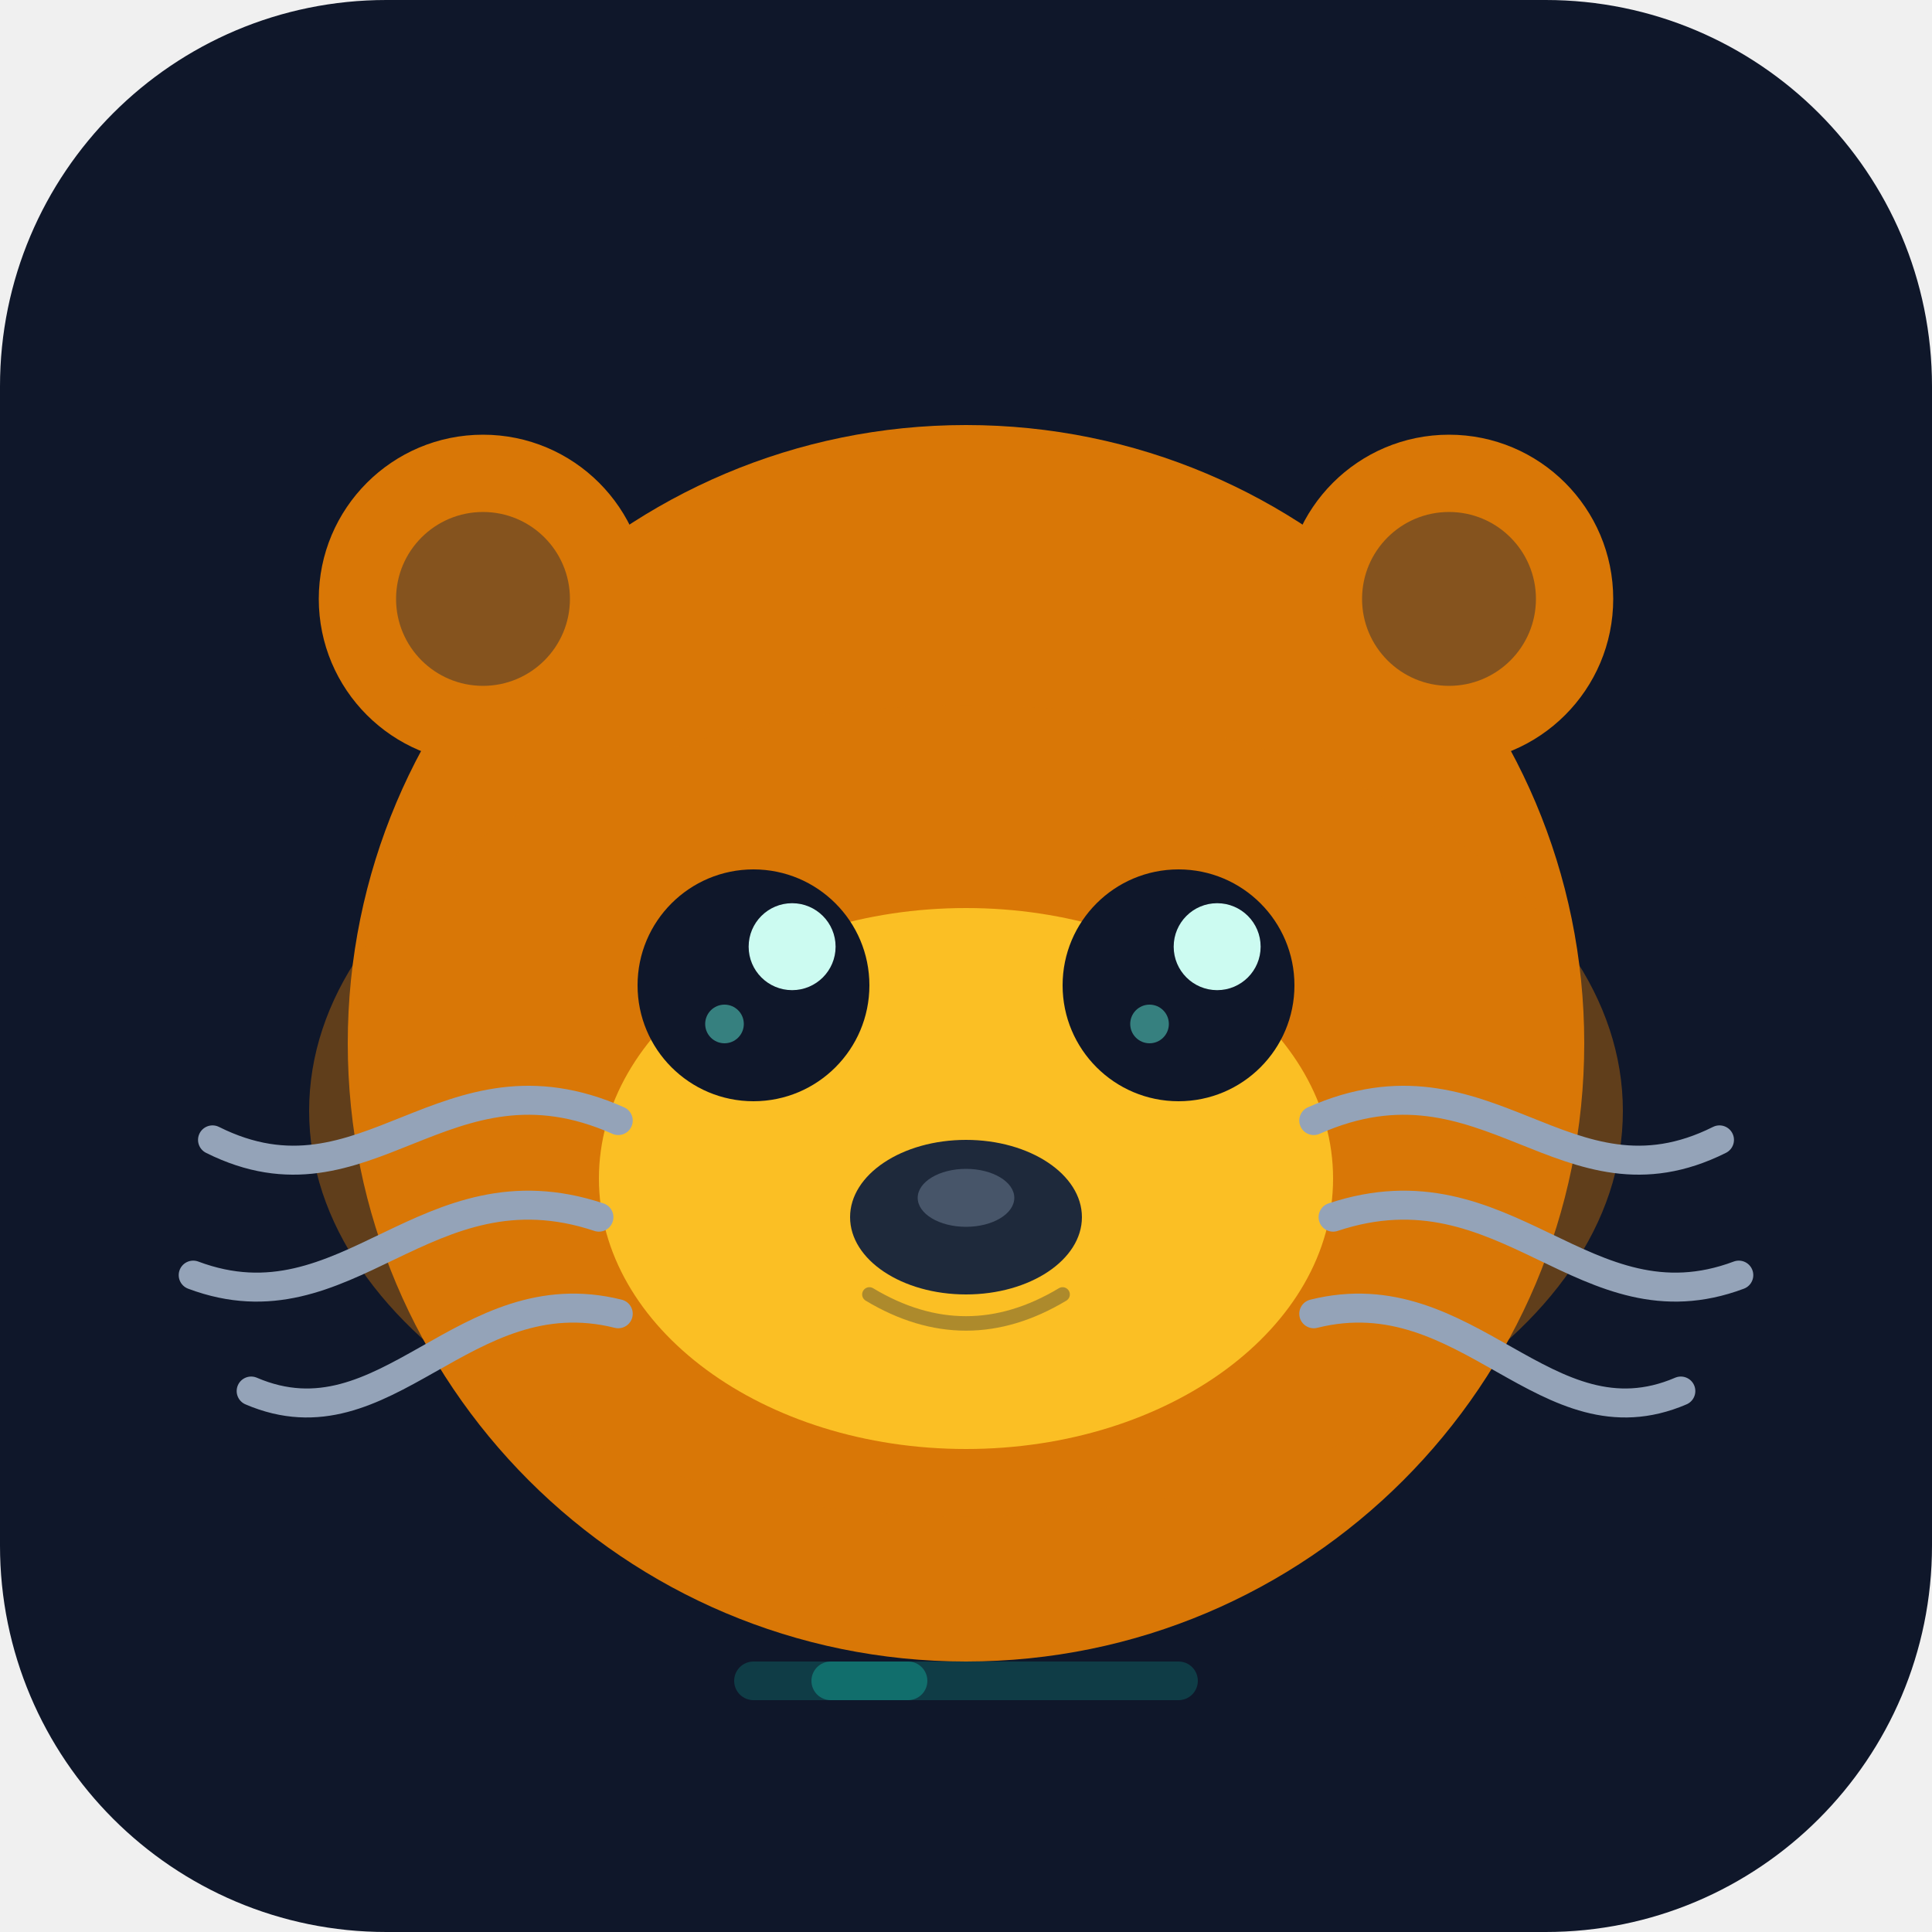
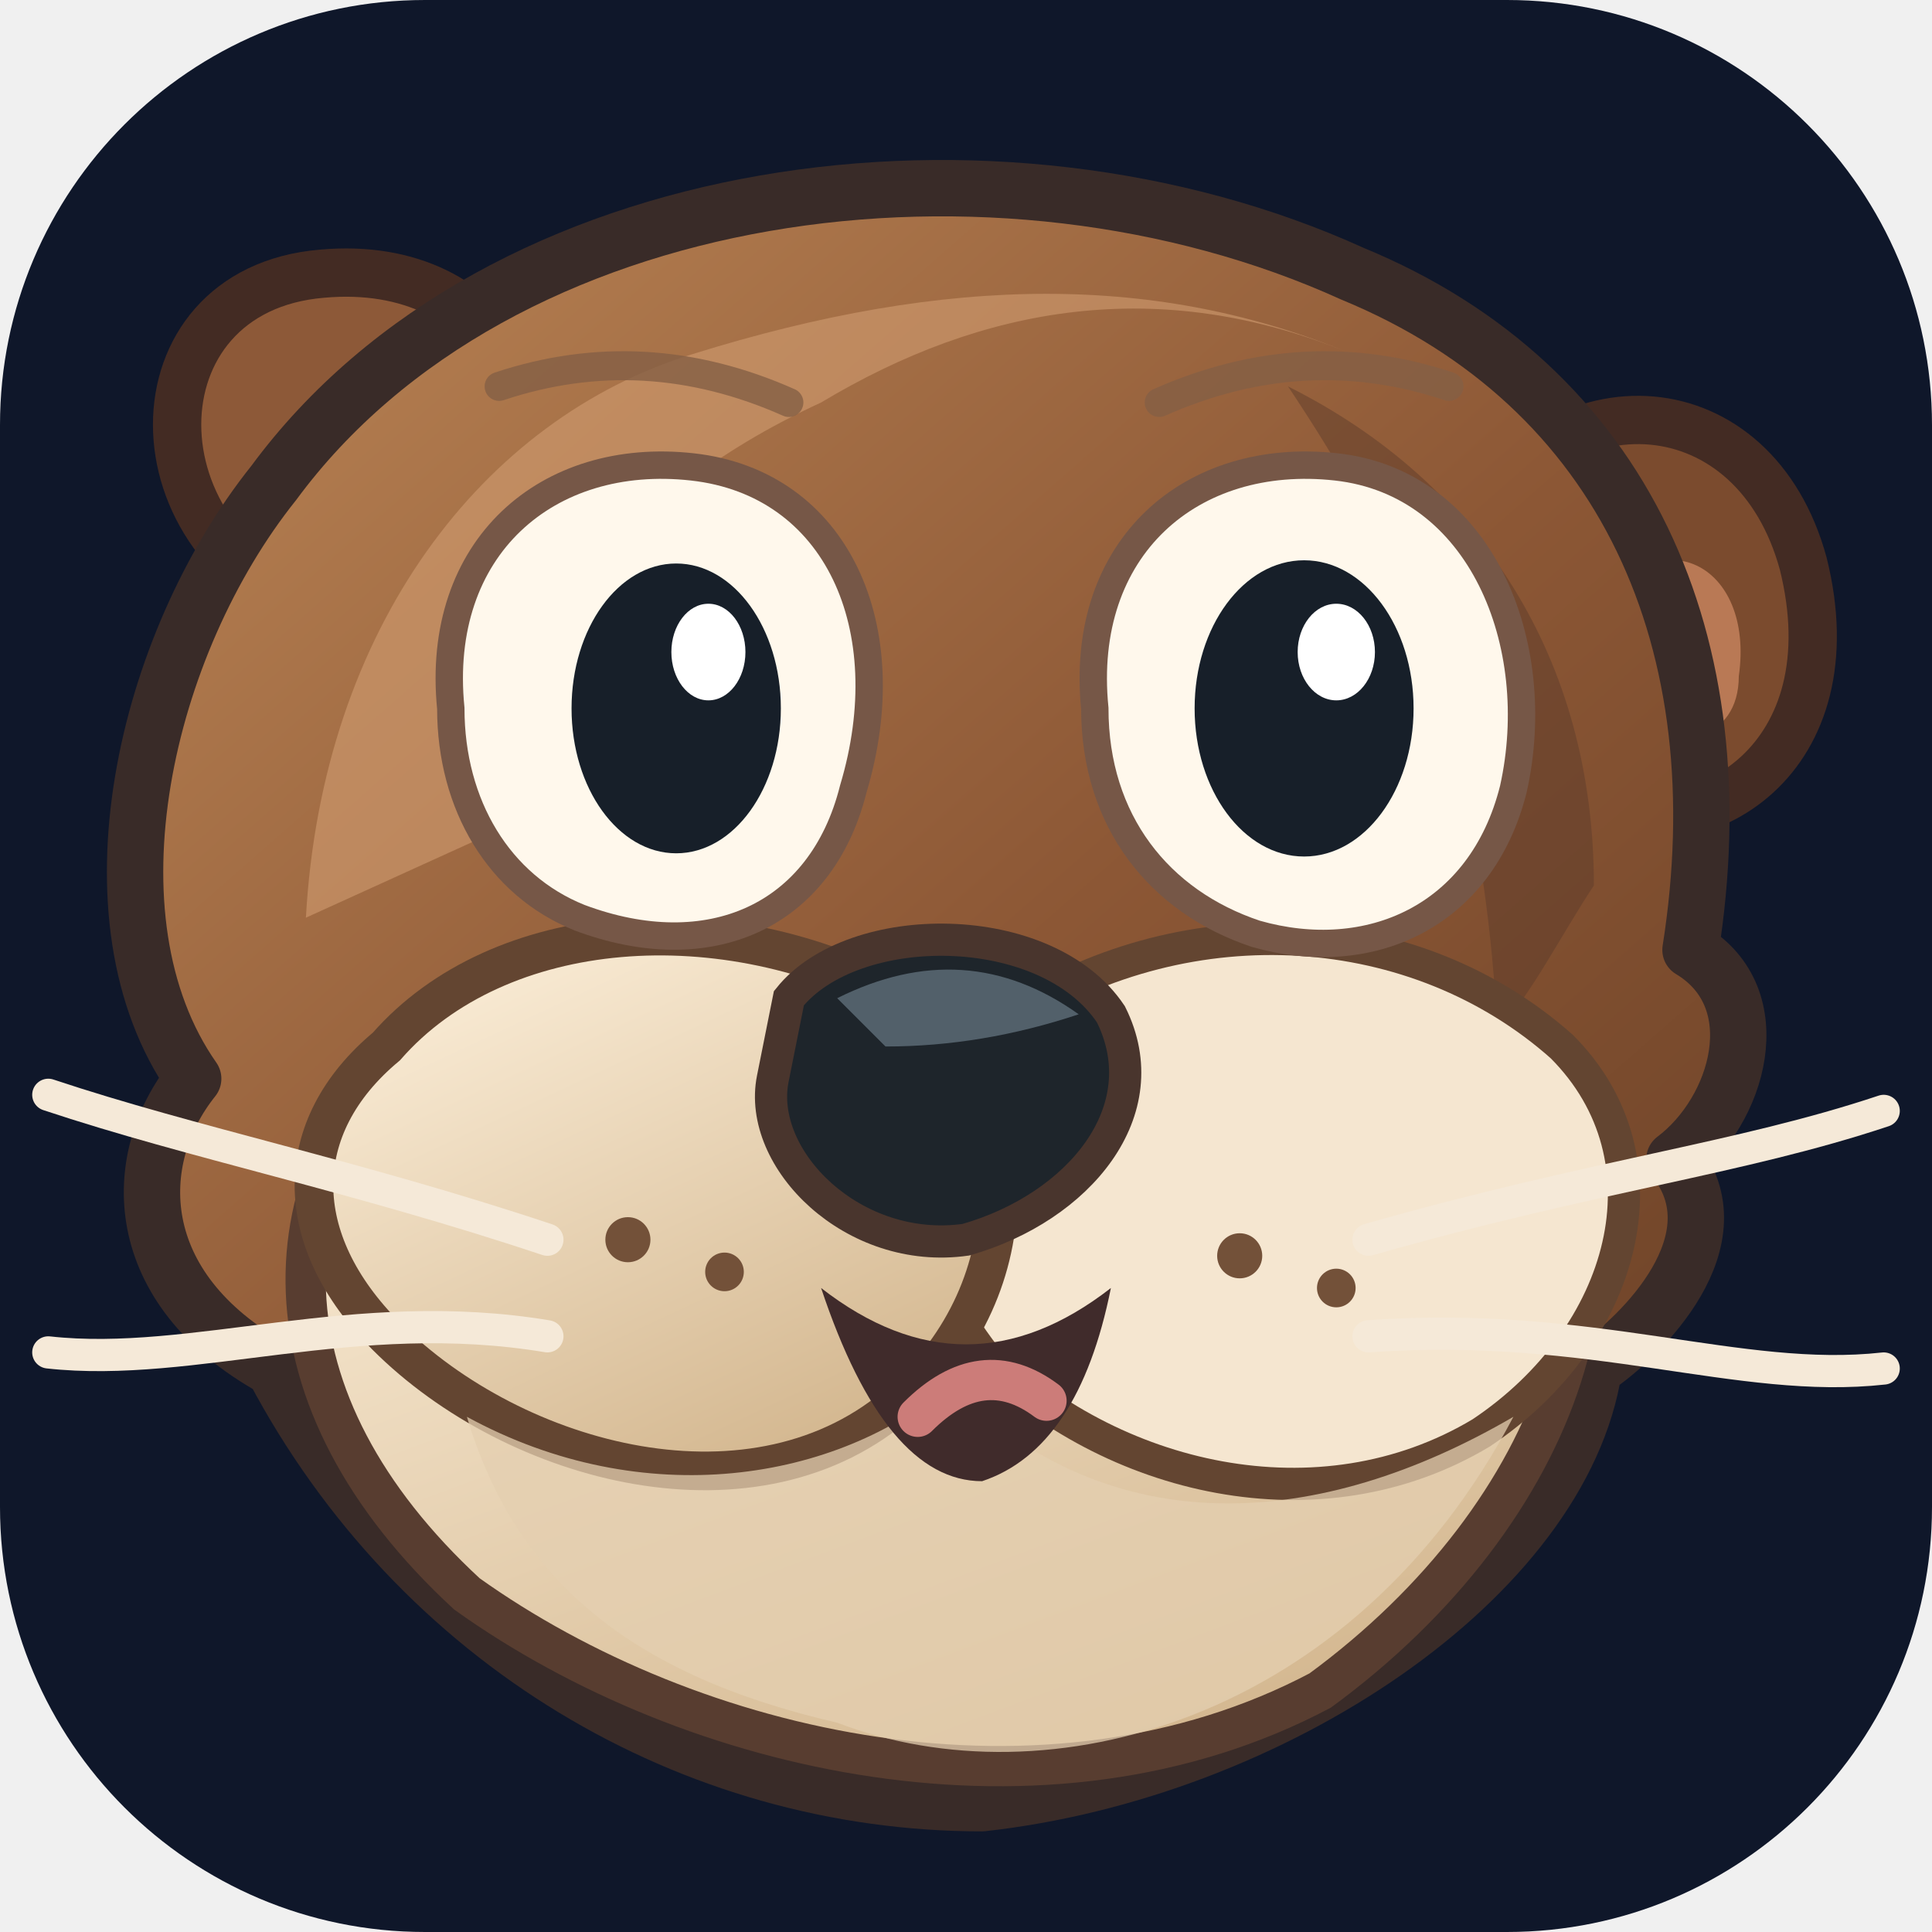
- <svg xmlns="http://www.w3.org/2000/svg" viewBox="0 0 200 200" width="200" height="200">
-   <rect width="200" height="200" rx="40" fill="#0f172a" />
-   <circle cx="100" cy="108" r="64" fill="#d97706" />
-   <ellipse cx="100" cy="115" rx="68" ry="42" fill="#d97706" opacity="0.4" />
-   <ellipse cx="100" cy="122" rx="38" ry="28" fill="#fbbf24" />
-   <circle cx="50" cy="62" r="17" fill="#d97706" />
-   <circle cx="150" cy="62" r="17" fill="#d97706" />
-   <circle cx="50" cy="62" r="9" fill="#1e293b" opacity="0.45" />
-   <circle cx="150" cy="62" r="9" fill="#1e293b" opacity="0.45" />
-   <circle cx="78" cy="102" r="12" fill="#0f172a" />
-   <circle cx="122" cy="102" r="12" fill="#0f172a" />
-   <circle cx="82" cy="98" r="4.5" fill="#ccfbf1" />
-   <circle cx="126" cy="98" r="4.5" fill="#ccfbf1" />
-   <circle cx="75" cy="106" r="2" fill="#5eead4" opacity="0.5" />
-   <circle cx="119" cy="106" r="2" fill="#5eead4" opacity="0.5" />
-   <ellipse cx="100" cy="126" rx="12" ry="8" fill="#1e293b" />
-   <ellipse cx="100" cy="124" rx="5" ry="3" fill="#475569" />
-   <path d="M 90 134 Q 100 140 110 134" stroke="#1e293b" fill="none" stroke-width="1.5" stroke-linecap="round" opacity="0.35" />
-   <path d="M 64 116 C 46 108, 38 126, 22 118" stroke="#94a3b8" fill="none" stroke-width="3" stroke-linecap="round" />
-   <path d="M 62 126 C 44 120, 36 138, 20 132" stroke="#94a3b8" fill="none" stroke-width="3" stroke-linecap="round" />
-   <path d="M 64 136 C 48 132, 40 150, 26 144" stroke="#94a3b8" fill="none" stroke-width="3" stroke-linecap="round" />
-   <path d="M 136 116 C 154 108, 162 126, 178 118" stroke="#94a3b8" fill="none" stroke-width="3" stroke-linecap="round" />
-   <path d="M 138 126 C 156 120, 164 138, 180 132" stroke="#94a3b8" fill="none" stroke-width="3" stroke-linecap="round" />
-   <path d="M 136 136 C 152 132, 160 150, 174 144" stroke="#94a3b8" fill="none" stroke-width="3" stroke-linecap="round" />
-   <rect x="76" y="172" width="48" height="4" rx="2" fill="#0d9488" opacity="0.3" />
-   <rect x="84" y="172" width="12" height="4" rx="2" fill="#14b8a6" opacity="0.4" />
+ <svg xmlns="http://www.w3.org/2000/svg" viewBox="0 0 100 100" width="100" height="100">
+   <rect width="100" height="100" rx="22" fill="#0f172a" />
+   <defs>
+     <linearGradient id="fur" x1="0" y1="0" x2="0.85" y2="1">
+       <stop stop-color="#bc8656" />
+       <stop offset="0.55" stop-color="#8c5735" />
+       <stop offset="1" stop-color="#694026" />
+     </linearGradient>
+     <linearGradient id="cream" x1="0" y1="0" x2="0.6" y2="1">
+       <stop stop-color="#fff3df" />
+       <stop offset="1" stop-color="#d5b992" />
+     </linearGradient>
+   </defs>
+   <g transform="scale(0.833333)">
+     <path d="M 20 38 C 8 34 8 18 20 17 C 31 16 36 26 31 35 Z" fill="#8d5938" stroke="#432b23" stroke-width="3" stroke-linejoin="round" />
+     <path d="M 91 33 C 97 23 109 24 112 35 C 115 47 106 53 98 50 Z" fill="#7b4b2e" stroke="#432b23" stroke-width="3" stroke-linejoin="round" />
+     <path d="M 99 38 C 103 32 109 35 108 42 C 108 46 104 47 101 44 Z" fill="#b97955" />
+     <path d="M 17 30 C 31 11 62 7 84 17 C 101 24 108 40 105 59 C 110 62 108 69 104 72 C 108 77 102 83 99 85 C 97 98 79 110 61 112 C 43 112 26 102 17 85 C 8 80 8 72 12 67 C 5 57 9 40 17 30 Z" fill="url(#fur)" stroke="#392b28" stroke-width="3.5" stroke-linejoin="round" />
+     <path d="M 19 57 C 20 39 30 26 43 22 C 59 17 72 17 84 22 C 72 17 61 19 51 25 C 38 31 32 40 30 52 Z" fill="#d5a074" opacity="0.55" />
+     <path d="M 80 24 C 92 30 99 41 99 55 C 97 58 95 62 93 64 C 92 44 86 33 80 24 Z" fill="#5d3b2a" opacity="0.48" />
+     <path d="M 27 63 C 38 58 48 63 58 65 C 70 60 84 58 94 66 C 103 77 97 94 82 105 C 65 114 43 109 29 99 C 16 87 16 73 27 63 Z" fill="url(#cream)" stroke="#583d30" stroke-width="2.5" />
+     <path d="M 63 63 C 74 56 88 57 97 65 C 104 72 101 83 92 89 C 82 95 69 92 61 84 C 55 76 56 69 63 63 Z" fill="#f5e6d0" stroke="#634531" stroke-width="2" />
+     <path d="M 24 65 C 31 57 45 56 56 62 C 64 68 64 80 56 87 C 47 95 32 91 24 83 C 18 77 18 70 24 65 Z" fill="url(#cream)" stroke="#634531" stroke-width="2.4" />
+     <path d="M 29 88 C 40 94 52 92 59 86 C 69 96 82 95 94 88 C 84 107 65 112 52 107 C 39 104 32 98 29 88 Z" fill="#e4cfb0" opacity="0.75" />
+     <path d="M 28 44 C 27 34 34 28 43 29 C 52 30 56 39 53 49 C 51 57 44 60 36 57 C 31 55 28 50 28 44 Z" fill="#fff8ec" stroke="#765747" stroke-width="1.7" />
+     <ellipse cx="42" cy="44" rx="6.5" ry="9" fill="#171f29" />
+     <ellipse cx="44" cy="40.5" rx="2.3" ry="3" fill="white" />
+     <path d="M 68 44 C 67 34 74 28 83 29 C 92 30 96 40 94 49 C 92 57 85 60 78 58 C 72 56 68 51 68 44 Z" fill="#fff8ec" stroke="#765747" stroke-width="1.7" />
+     <ellipse cx="81" cy="44" rx="6.8" ry="9.2" fill="#171f29" />
+     <ellipse cx="83" cy="40.5" rx="2.4" ry="3" fill="white" />
+     <path d="M 31 24 Q 40 21 49 25 M 72 25 Q 81 21 90 24" fill="none" stroke="#855f45" stroke-width="1.8" opacity="0.8" stroke-linecap="round" />
+     <path d="M 49 62 C 53 57 65 57 69 63 C 72 69 67 75 60 77 C 53 78 47 72 48 67 Z" fill="#1e252b" stroke="#49352d" stroke-width="2" />
+     <path d="M 52 62 Q 60 58 67 63 Q 61 65 55 65 Z" fill="#52606a" />
+     <path d="M 51 80 Q 60 87 69 80 Q 67 90 61 92 Q 55 92 51 80 Z" fill="#402b2b" />
+     <path d="M 57 88 Q 61 84 65 87" fill="none" stroke="#cc7c79" stroke-width="2.5" stroke-linecap="round" />
+     <g fill="none" stroke="#f5e9d8" stroke-width="2" stroke-linecap="round">
+       <path d="M 34 77 C 22 73 12 71 3 68" />
+       <path d="M 34 83 C 22 81 12 85 3 84" />
+       <path d="M 85 77 C 99 73 108 72 117 69" />
+       <path d="M 85 83 C 99 82 108 86 117 85" />
+     </g>
+     <g fill="#735139">
+       <circle cx="39" cy="77" r="1.4" />
+       <circle cx="45" cy="79" r="1.2" />
+       <circle cx="77" cy="78" r="1.4" />
+       <circle cx="83" cy="80" r="1.2" />
+     </g>
+   </g>
</svg>
